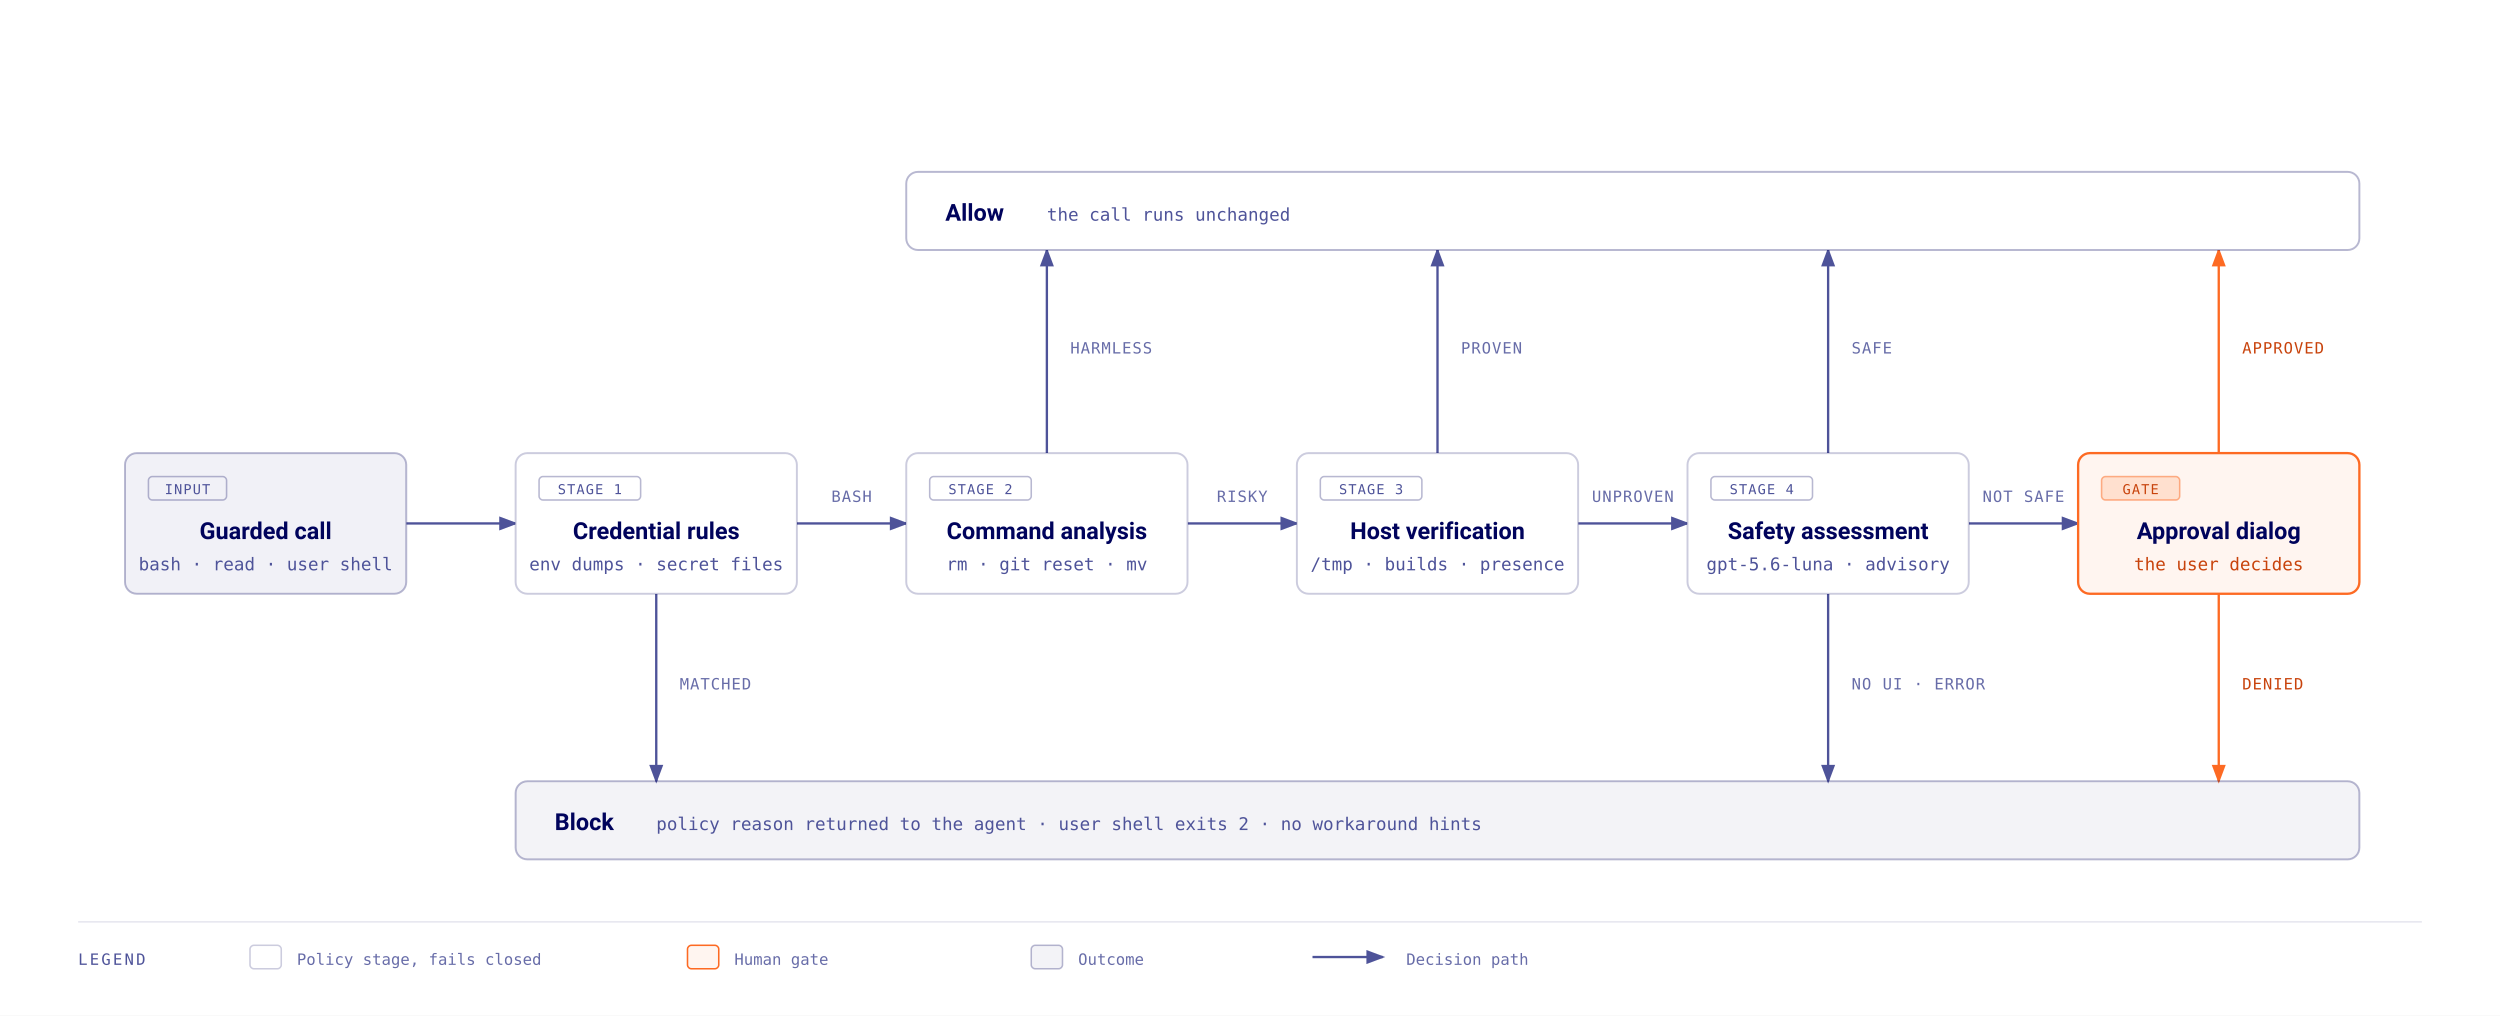
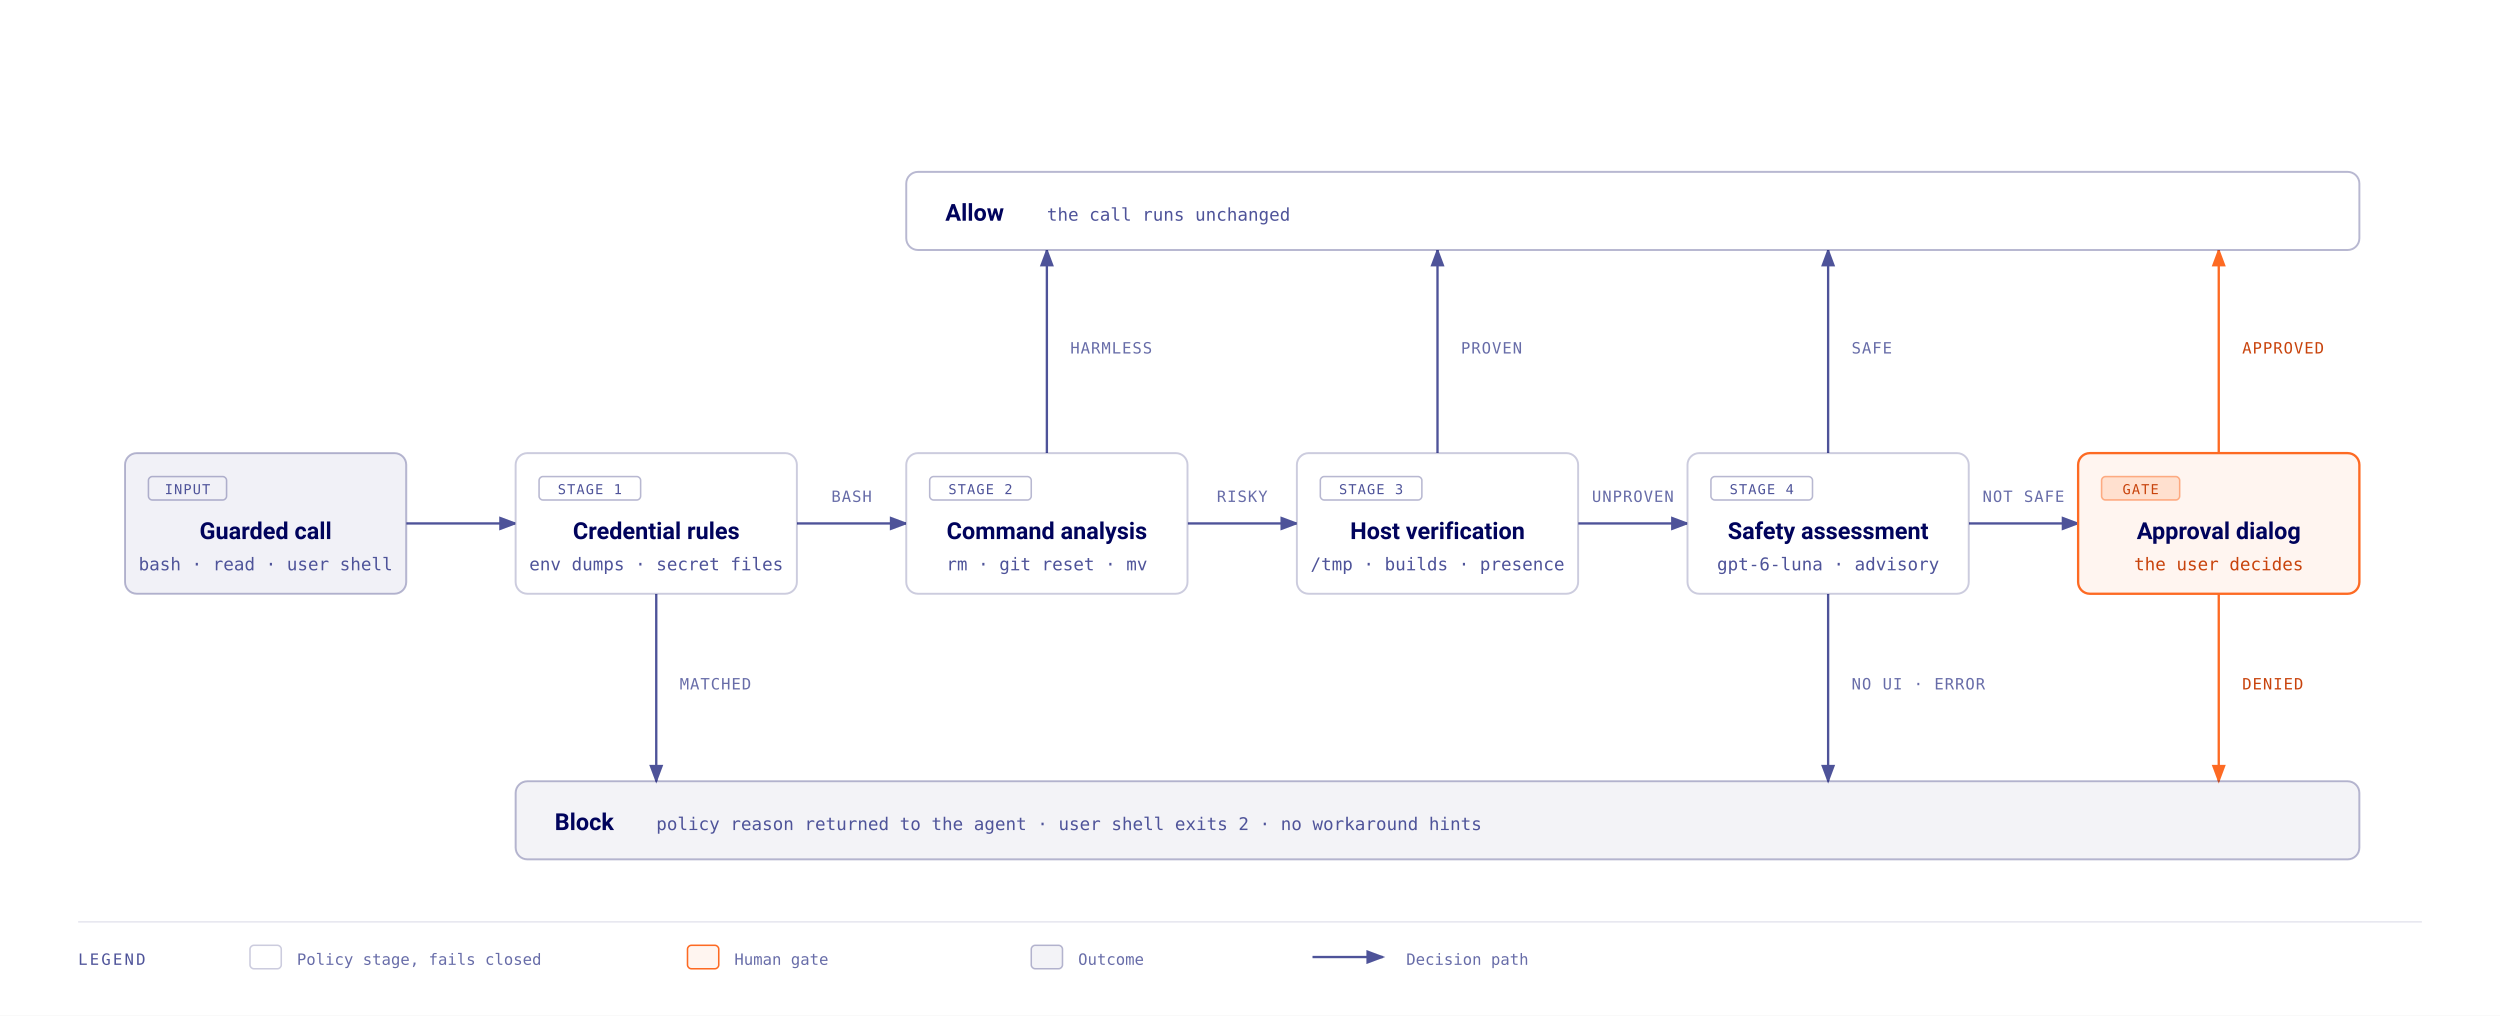
<svg xmlns="http://www.w3.org/2000/svg" viewBox="0 0 1280 520" width="1280" height="520" role="img" aria-labelledby="sg-decision-title sg-decision-desc">
  <defs>
    <marker id="sg-arrow" markerWidth="8" markerHeight="6" refX="7" refY="3" orient="auto">
      <polygon points="0 0, 8 3, 0 6" fill="#4e5399" />
    </marker>
    <marker id="sg-arrow-accent" markerWidth="8" markerHeight="6" refX="7" refY="3" orient="auto">
      <polygon points="0 0, 8 3, 0 6" fill="#fd6a23" />
    </marker>
  </defs>
  <rect x="0" y="0" width="1280" height="520" fill="#ffffff" />
  <line x1="208" y1="268" x2="264" y2="268" stroke="#4e5399" stroke-width="1.2" marker-end="url(#sg-arrow)" />
  <line x1="408" y1="268" x2="464" y2="268" stroke="#4e5399" stroke-width="1.2" marker-end="url(#sg-arrow)" />
  <rect x="420" y="248" width="32" height="12" rx="2" fill="#ffffff" />
  <text x="436" y="257" fill="#676ca8" font-size="8" font-family="ui-monospace, SFMono-Regular, 'SF Mono', Menlo, Consolas, monospace" text-anchor="middle" letter-spacing="0.06em">BASH</text>
  <line x1="608" y1="268" x2="664" y2="268" stroke="#4e5399" stroke-width="1.2" marker-end="url(#sg-arrow)" />
  <rect x="616" y="248" width="40" height="12" rx="2" fill="#ffffff" />
  <text x="636" y="257" fill="#676ca8" font-size="8" font-family="ui-monospace, SFMono-Regular, 'SF Mono', Menlo, Consolas, monospace" text-anchor="middle" letter-spacing="0.06em">RISKY</text>
  <line x1="808" y1="268" x2="864" y2="268" stroke="#4e5399" stroke-width="1.2" marker-end="url(#sg-arrow)" />
  <rect x="812" y="248" width="48" height="12" rx="2" fill="#ffffff" />
  <text x="836" y="257" fill="#676ca8" font-size="8" font-family="ui-monospace, SFMono-Regular, 'SF Mono', Menlo, Consolas, monospace" text-anchor="middle" letter-spacing="0.06em">UNPROVEN</text>
  <line x1="1008" y1="268" x2="1064" y2="268" stroke="#4e5399" stroke-width="1.2" marker-end="url(#sg-arrow)" />
  <rect x="1012" y="248" width="48" height="12" rx="2" fill="#ffffff" />
  <text x="1036" y="257" fill="#676ca8" font-size="8" font-family="ui-monospace, SFMono-Regular, 'SF Mono', Menlo, Consolas, monospace" text-anchor="middle" letter-spacing="0.06em">NOT SAFE</text>
  <line x1="536" y1="232" x2="536" y2="128" stroke="#4e5399" stroke-width="1.2" marker-end="url(#sg-arrow)" />
  <rect x="544" y="172" width="52" height="12" rx="2" fill="#ffffff" />
  <text x="548" y="181" fill="#676ca8" font-size="8" font-family="ui-monospace, SFMono-Regular, 'SF Mono', Menlo, Consolas, monospace" letter-spacing="0.06em">HARMLESS</text>
  <line x1="736" y1="232" x2="736" y2="128" stroke="#4e5399" stroke-width="1.2" marker-end="url(#sg-arrow)" />
  <rect x="744" y="172" width="44" height="12" rx="2" fill="#ffffff" />
  <text x="748" y="181" fill="#676ca8" font-size="8" font-family="ui-monospace, SFMono-Regular, 'SF Mono', Menlo, Consolas, monospace" letter-spacing="0.06em">PROVEN</text>
  <line x1="936" y1="232" x2="936" y2="128" stroke="#4e5399" stroke-width="1.2" marker-end="url(#sg-arrow)" />
  <rect x="944" y="172" width="32" height="12" rx="2" fill="#ffffff" />
  <text x="948" y="181" fill="#676ca8" font-size="8" font-family="ui-monospace, SFMono-Regular, 'SF Mono', Menlo, Consolas, monospace" letter-spacing="0.06em">SAFE</text>
  <line x1="1136" y1="232" x2="1136" y2="128" stroke="#fd6a23" stroke-width="1.2" marker-end="url(#sg-arrow-accent)" />
  <rect x="1144" y="172" width="56" height="12" rx="2" fill="#ffffff" />
  <text x="1148" y="181" fill="#c8430c" font-size="8" font-family="ui-monospace, SFMono-Regular, 'SF Mono', Menlo, Consolas, monospace" letter-spacing="0.06em">APPROVED</text>
  <line x1="336" y1="304" x2="336" y2="400" stroke="#4e5399" stroke-width="1.2" marker-end="url(#sg-arrow)" />
  <rect x="344" y="344" width="52" height="12" rx="2" fill="#ffffff" />
  <text x="348" y="353" fill="#676ca8" font-size="8" font-family="ui-monospace, SFMono-Regular, 'SF Mono', Menlo, Consolas, monospace" letter-spacing="0.06em">MATCHED</text>
  <line x1="936" y1="304" x2="936" y2="400" stroke="#4e5399" stroke-width="1.2" marker-end="url(#sg-arrow)" />
  <rect x="944" y="344" width="80" height="12" rx="2" fill="#ffffff" />
  <text x="948" y="353" fill="#676ca8" font-size="8" font-family="ui-monospace, SFMono-Regular, 'SF Mono', Menlo, Consolas, monospace" letter-spacing="0.06em">NO UI · ERROR</text>
  <line x1="1136" y1="304" x2="1136" y2="400" stroke="#fd6a23" stroke-width="1.2" marker-end="url(#sg-arrow-accent)" />
  <rect x="1144" y="344" width="44" height="12" rx="2" fill="#ffffff" />
  <text x="1148" y="353" fill="#c8430c" font-size="8" font-family="ui-monospace, SFMono-Regular, 'SF Mono', Menlo, Consolas, monospace" letter-spacing="0.06em">DENIED</text>
  <rect x="464" y="88" width="744" height="40" rx="6" fill="#ffffff" stroke="rgba(0,3,92,0.28)" stroke-width="1" />
  <text x="484" y="113" fill="#00035c" font-size="12" font-weight="600" font-family="system-ui, -apple-system, 'Segoe UI', Roboto, Helvetica, Arial, sans-serif">Allow</text>
  <text x="536" y="113" fill="#4e5399" font-size="9" font-family="ui-monospace, SFMono-Regular, 'SF Mono', Menlo, Consolas, monospace">the call runs unchanged</text>
  <rect x="264" y="400" width="944" height="40" rx="6" fill="rgba(0,3,92,0.05)" stroke="rgba(0,3,92,0.28)" stroke-width="1" />
  <text x="284" y="425" fill="#00035c" font-size="12" font-weight="600" font-family="system-ui, -apple-system, 'Segoe UI', Roboto, Helvetica, Arial, sans-serif">Block</text>
  <text x="336" y="425" fill="#4e5399" font-size="9" font-family="ui-monospace, SFMono-Regular, 'SF Mono', Menlo, Consolas, monospace">policy reason returned to the agent · user shell exits 2 · no workaround hints</text>
  <rect x="64" y="232" width="144" height="72" rx="6" fill="#ffffff" />
  <rect x="64" y="232" width="144" height="72" rx="6" fill="rgba(78,83,153,0.08)" stroke="rgba(0,3,92,0.28)" stroke-width="1" />
  <rect x="76" y="244" width="40" height="12" rx="2" fill="none" stroke="rgba(0,3,92,0.28)" stroke-width="0.8" />
  <text x="96" y="253" fill="#4e5399" font-size="7" font-family="ui-monospace, SFMono-Regular, 'SF Mono', Menlo, Consolas, monospace" text-anchor="middle" letter-spacing="0.08em">INPUT</text>
  <text x="136" y="276" fill="#00035c" font-size="12" font-weight="600" font-family="system-ui, -apple-system, 'Segoe UI', Roboto, Helvetica, Arial, sans-serif" text-anchor="middle">Guarded call</text>
  <text x="136" y="292" fill="#4e5399" font-size="9" font-family="ui-monospace, SFMono-Regular, 'SF Mono', Menlo, Consolas, monospace" text-anchor="middle">bash · read · user shell</text>
  <rect x="264" y="232" width="144" height="72" rx="6" fill="#ffffff" />
  <rect x="264" y="232" width="144" height="72" rx="6" fill="#ffffff" stroke="rgba(0,3,92,0.20)" stroke-width="1" />
  <rect x="276" y="244" width="52" height="12" rx="2" fill="none" stroke="rgba(0,3,92,0.28)" stroke-width="0.8" />
  <text x="302" y="253" fill="#4e5399" font-size="7" font-family="ui-monospace, SFMono-Regular, 'SF Mono', Menlo, Consolas, monospace" text-anchor="middle" letter-spacing="0.08em">STAGE 1</text>
  <text x="336" y="276" fill="#00035c" font-size="12" font-weight="600" font-family="system-ui, -apple-system, 'Segoe UI', Roboto, Helvetica, Arial, sans-serif" text-anchor="middle">Credential rules</text>
  <text x="336" y="292" fill="#4e5399" font-size="9" font-family="ui-monospace, SFMono-Regular, 'SF Mono', Menlo, Consolas, monospace" text-anchor="middle">env dumps · secret files</text>
  <rect x="464" y="232" width="144" height="72" rx="6" fill="#ffffff" />
  <rect x="464" y="232" width="144" height="72" rx="6" fill="#ffffff" stroke="rgba(0,3,92,0.20)" stroke-width="1" />
  <rect x="476" y="244" width="52" height="12" rx="2" fill="none" stroke="rgba(0,3,92,0.28)" stroke-width="0.8" />
  <text x="502" y="253" fill="#4e5399" font-size="7" font-family="ui-monospace, SFMono-Regular, 'SF Mono', Menlo, Consolas, monospace" text-anchor="middle" letter-spacing="0.08em">STAGE 2</text>
  <text x="536" y="276" fill="#00035c" font-size="12" font-weight="600" font-family="system-ui, -apple-system, 'Segoe UI', Roboto, Helvetica, Arial, sans-serif" text-anchor="middle">Command analysis</text>
  <text x="536" y="292" fill="#4e5399" font-size="9" font-family="ui-monospace, SFMono-Regular, 'SF Mono', Menlo, Consolas, monospace" text-anchor="middle">rm · git reset · mv</text>
  <rect x="664" y="232" width="144" height="72" rx="6" fill="#ffffff" />
  <rect x="664" y="232" width="144" height="72" rx="6" fill="#ffffff" stroke="rgba(0,3,92,0.20)" stroke-width="1" />
  <rect x="676" y="244" width="52" height="12" rx="2" fill="none" stroke="rgba(0,3,92,0.28)" stroke-width="0.8" />
  <text x="702" y="253" fill="#4e5399" font-size="7" font-family="ui-monospace, SFMono-Regular, 'SF Mono', Menlo, Consolas, monospace" text-anchor="middle" letter-spacing="0.08em">STAGE 3</text>
  <text x="736" y="276" fill="#00035c" font-size="12" font-weight="600" font-family="system-ui, -apple-system, 'Segoe UI', Roboto, Helvetica, Arial, sans-serif" text-anchor="middle">Host verification</text>
  <text x="736" y="292" fill="#4e5399" font-size="9" font-family="ui-monospace, SFMono-Regular, 'SF Mono', Menlo, Consolas, monospace" text-anchor="middle">/tmp · builds · presence</text>
  <rect x="864" y="232" width="144" height="72" rx="6" fill="#ffffff" />
  <rect x="864" y="232" width="144" height="72" rx="6" fill="#ffffff" stroke="rgba(0,3,92,0.20)" stroke-width="1" />
  <rect x="876" y="244" width="52" height="12" rx="2" fill="none" stroke="rgba(0,3,92,0.28)" stroke-width="0.8" />
  <text x="902" y="253" fill="#4e5399" font-size="7" font-family="ui-monospace, SFMono-Regular, 'SF Mono', Menlo, Consolas, monospace" text-anchor="middle" letter-spacing="0.08em">STAGE 4</text>
  <text x="936" y="276" fill="#00035c" font-size="12" font-weight="600" font-family="system-ui, -apple-system, 'Segoe UI', Roboto, Helvetica, Arial, sans-serif" text-anchor="middle">Safety assessment</text>
-   <text x="936" y="292" fill="#4e5399" font-size="9" font-family="ui-monospace, SFMono-Regular, 'SF Mono', Menlo, Consolas, monospace" text-anchor="middle">gpt-5.6-luna · advisory</text>
+   <text x="936" y="292" fill="#4e5399" font-size="9" font-family="ui-monospace, SFMono-Regular, 'SF Mono', Menlo, Consolas, monospace" text-anchor="middle">gpt-6-luna · advisory</text>
  <rect x="1064" y="232" width="144" height="72" rx="6" fill="#ffffff" />
  <rect x="1064" y="232" width="144" height="72" rx="6" fill="rgba(253,106,35,0.07)" stroke="#fd6a23" stroke-width="1.2" />
  <rect x="1076" y="244" width="40" height="12" rx="2" fill="rgba(253,106,35,0.16)" stroke="rgba(253,106,35,0.50)" stroke-width="0.8" />
  <text x="1096" y="253" fill="#c8430c" font-size="7" font-family="ui-monospace, SFMono-Regular, 'SF Mono', Menlo, Consolas, monospace" text-anchor="middle" letter-spacing="0.08em">GATE</text>
  <text x="1136" y="276" fill="#00035c" font-size="12" font-weight="600" font-family="system-ui, -apple-system, 'Segoe UI', Roboto, Helvetica, Arial, sans-serif" text-anchor="middle">Approval dialog</text>
  <text x="1136" y="292" fill="#c8430c" font-size="9" font-family="ui-monospace, SFMono-Regular, 'SF Mono', Menlo, Consolas, monospace" text-anchor="middle">the user decides</text>
  <line x1="40" y1="472" x2="1240" y2="472" stroke="rgba(0,3,92,0.10)" stroke-width="0.8" />
  <text x="40" y="494" fill="#4e5399" font-size="8" font-family="ui-monospace, SFMono-Regular, 'SF Mono', Menlo, Consolas, monospace" letter-spacing="0.14em">LEGEND</text>
  <rect x="128" y="484" width="16" height="12" rx="2" fill="#ffffff" stroke="rgba(0,3,92,0.20)" stroke-width="0.8" />
  <text x="152" y="494" fill="#676ca8" font-size="8" font-family="ui-monospace, SFMono-Regular, 'SF Mono', Menlo, Consolas, monospace">Policy stage, fails closed</text>
  <rect x="352" y="484" width="16" height="12" rx="2" fill="rgba(253,106,35,0.07)" stroke="#fd6a23" stroke-width="0.8" />
  <text x="376" y="494" fill="#676ca8" font-size="8" font-family="ui-monospace, SFMono-Regular, 'SF Mono', Menlo, Consolas, monospace">Human gate</text>
  <rect x="528" y="484" width="16" height="12" rx="2" fill="rgba(0,3,92,0.05)" stroke="rgba(0,3,92,0.28)" stroke-width="0.8" />
  <text x="552" y="494" fill="#676ca8" font-size="8" font-family="ui-monospace, SFMono-Regular, 'SF Mono', Menlo, Consolas, monospace">Outcome</text>
  <line x1="672" y1="490" x2="708" y2="490" stroke="#4e5399" stroke-width="1.2" marker-end="url(#sg-arrow)" />
  <text x="720" y="494" fill="#676ca8" font-size="8" font-family="ui-monospace, SFMono-Regular, 'SF Mono', Menlo, Consolas, monospace">Decision path</text>
</svg>
